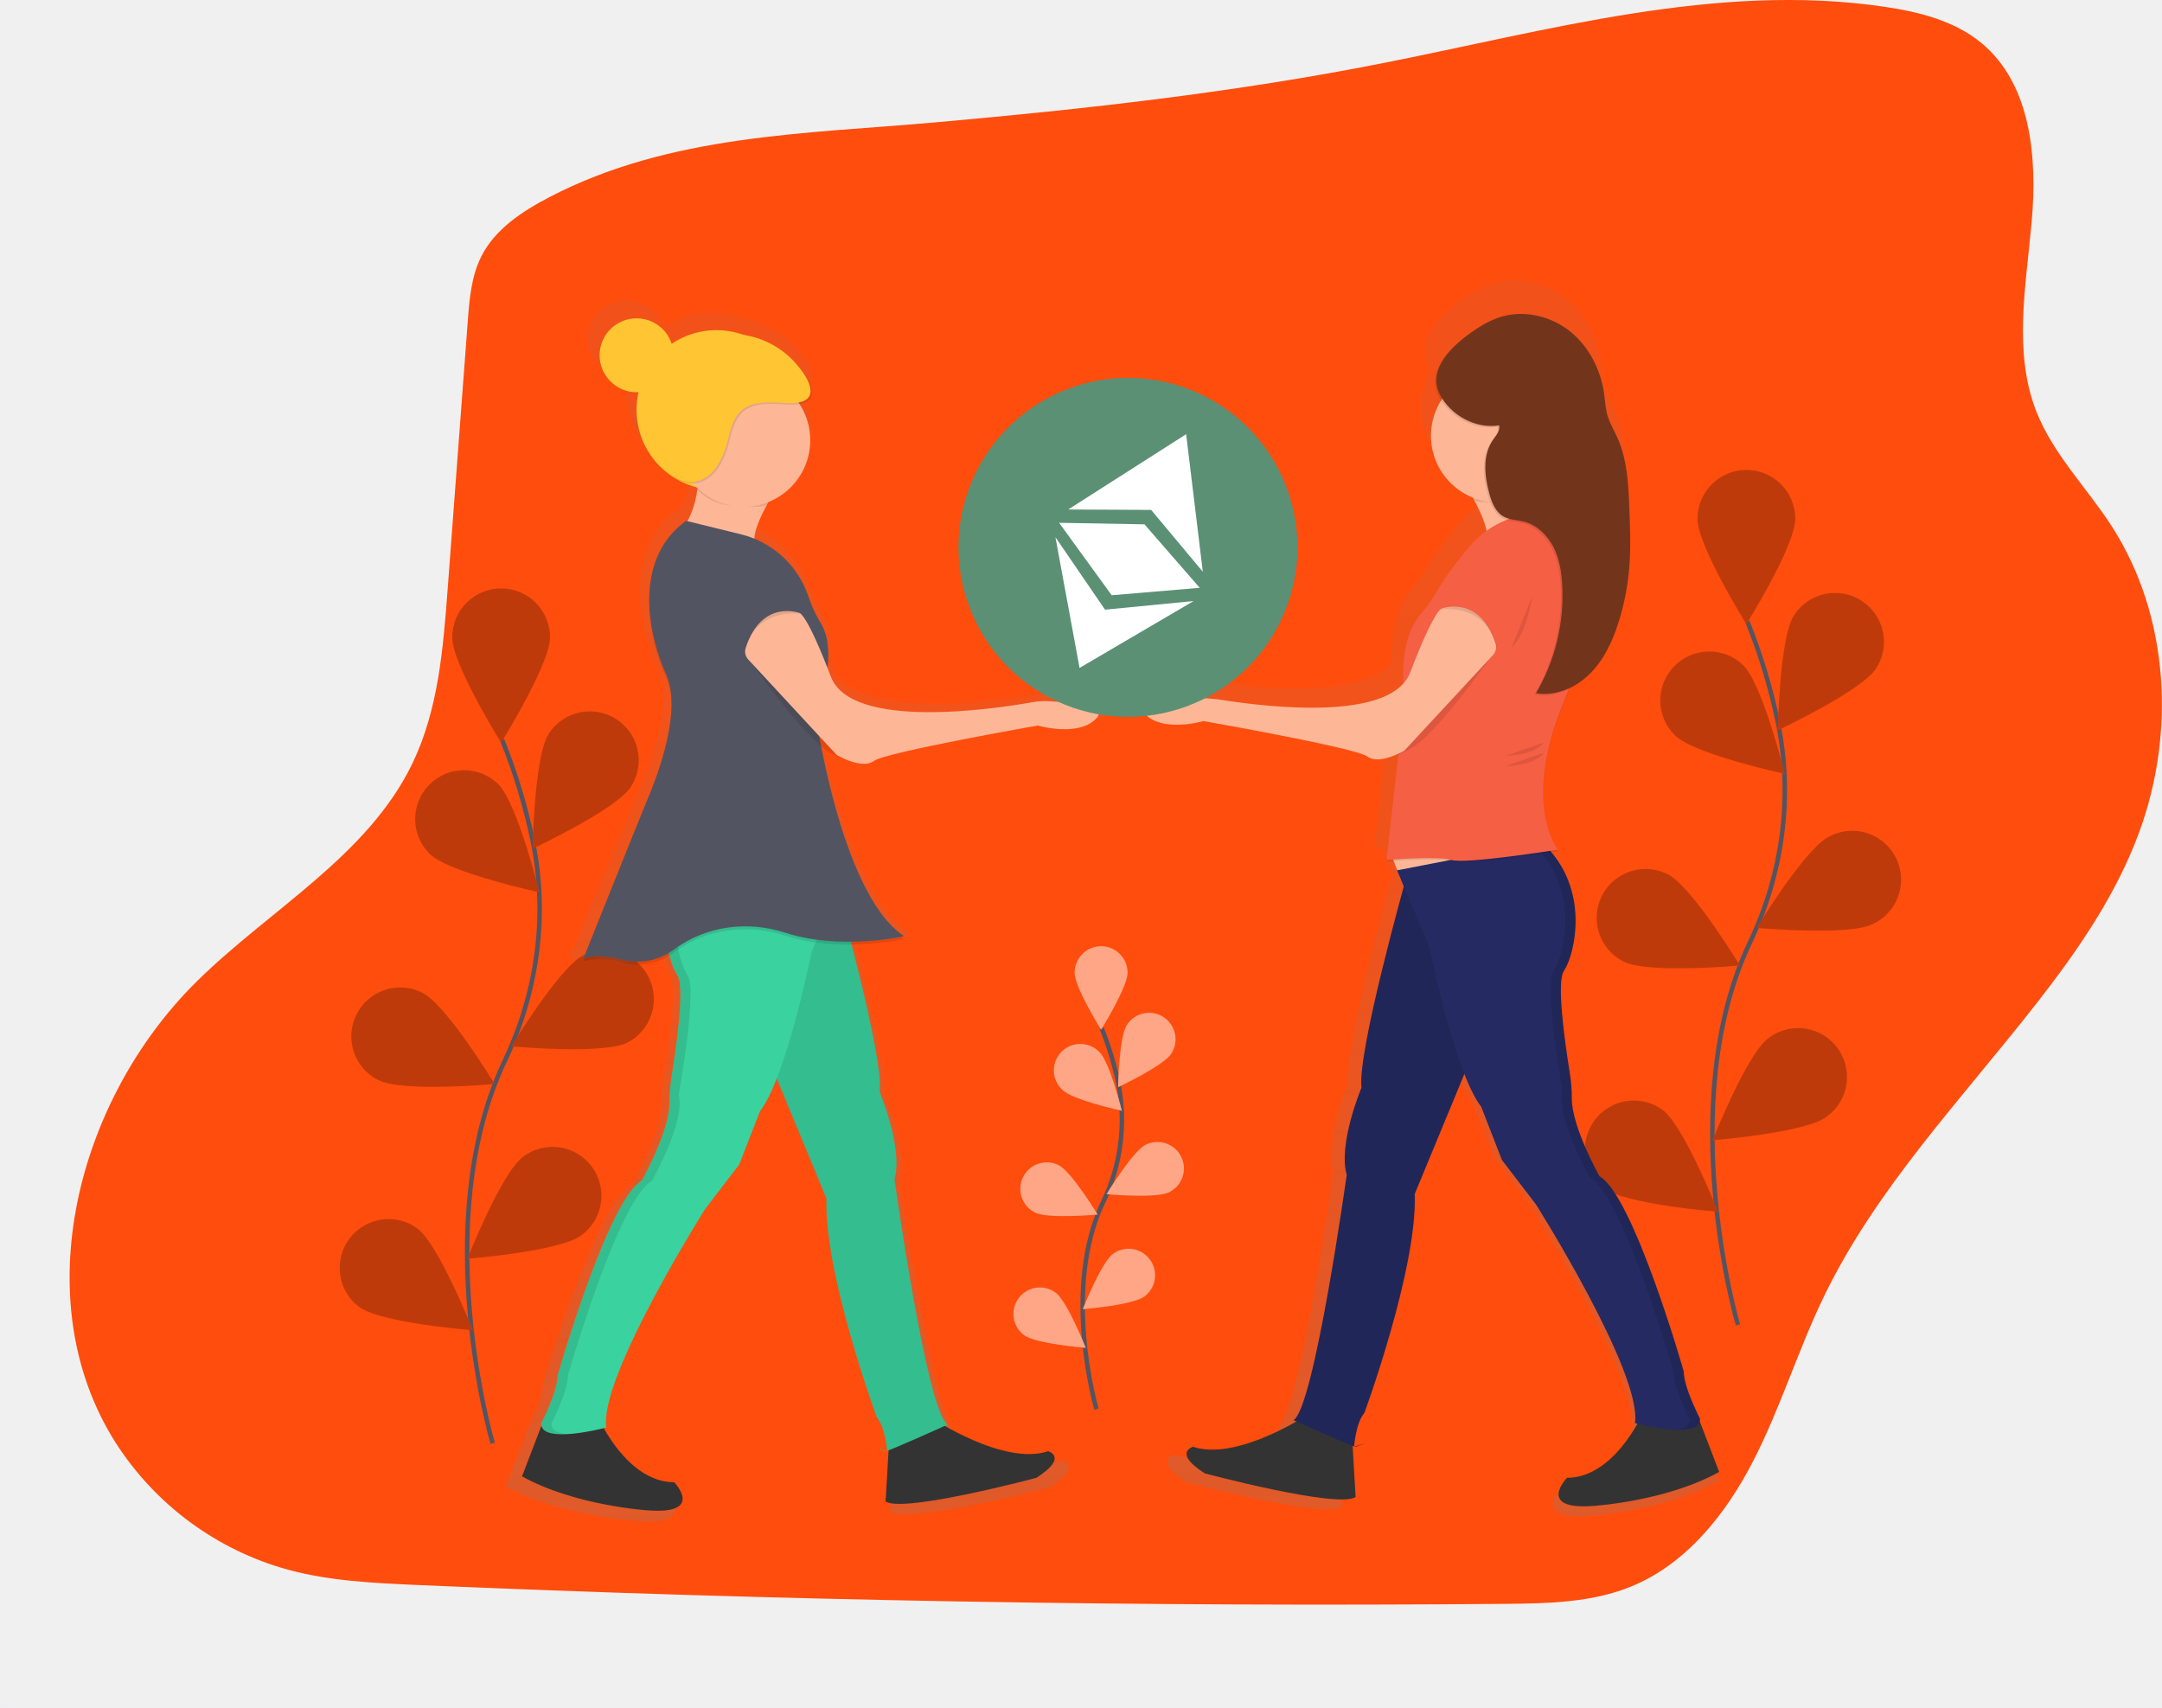
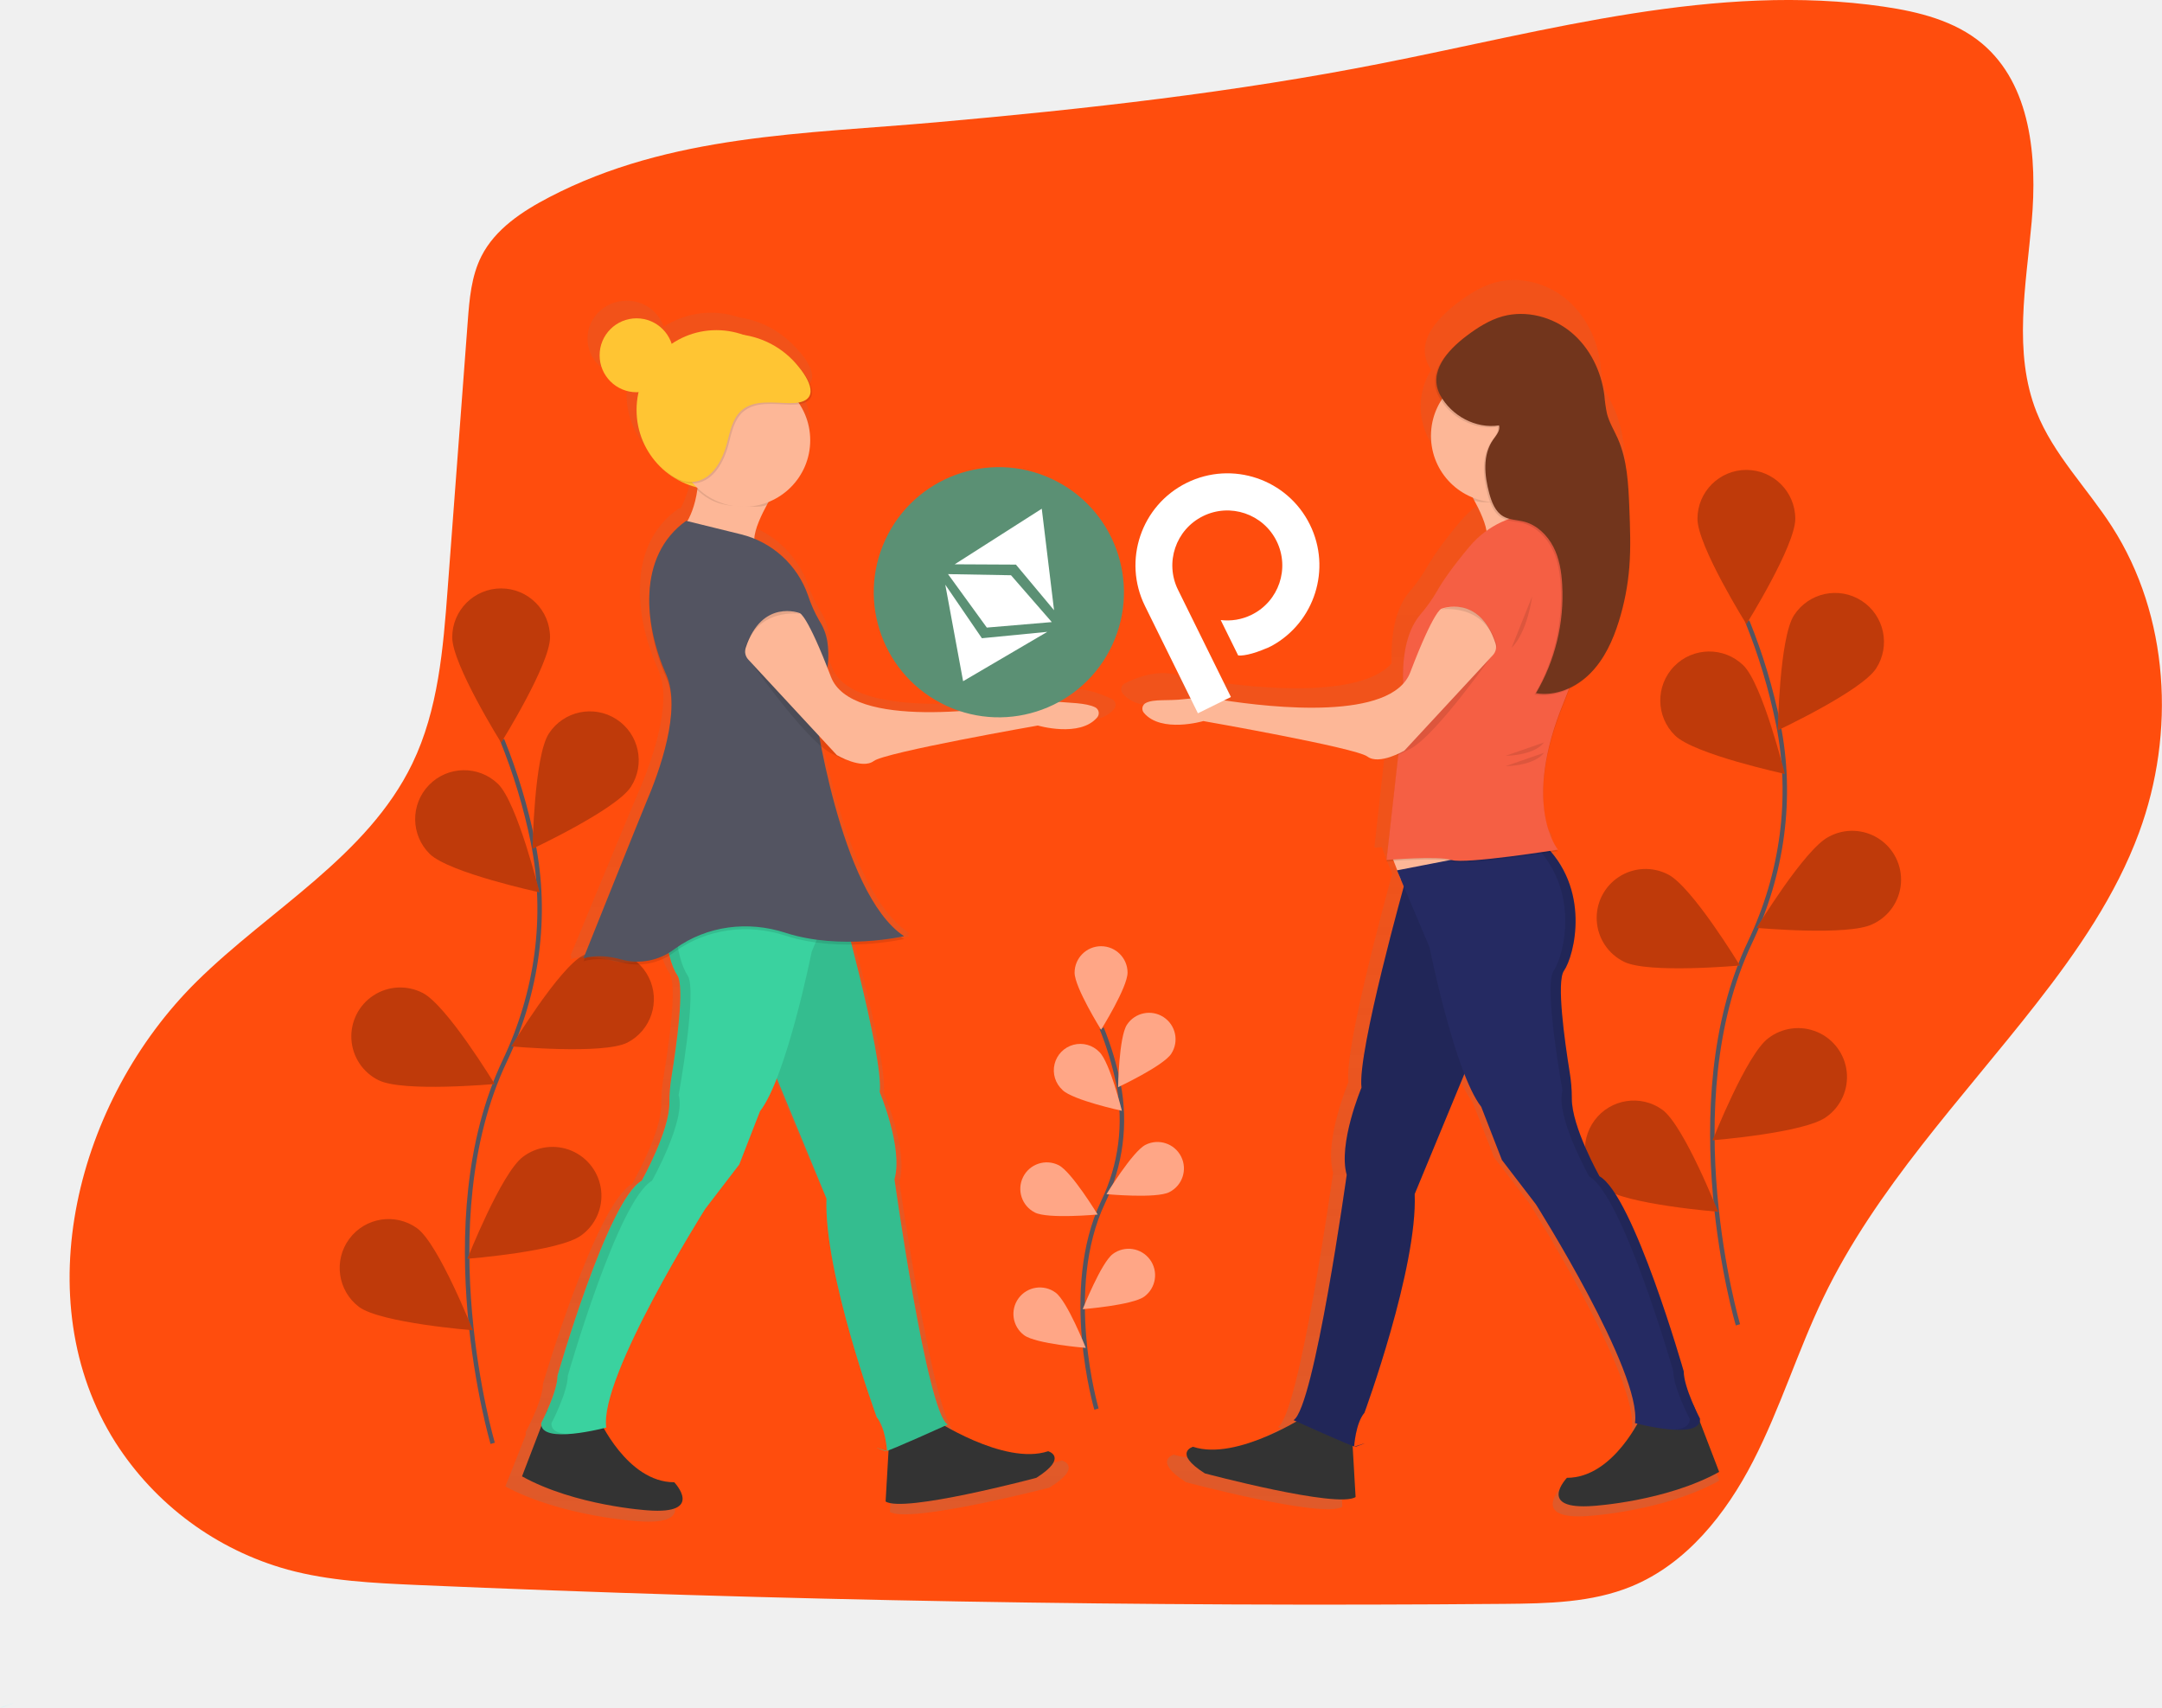
<svg xmlns="http://www.w3.org/2000/svg" xmlns:xlink="http://www.w3.org/1999/xlink" id="5608f773-9105-4ac5-92ee-00dc8494bf09" data-name="Layer 1" width="969.46" height="765.65" viewBox="0 0 969.46 765.65" version="1.1">
  <defs id="defs12">
    <linearGradient id="d5c5f845-1211-4d33-90ee-16d370404a27" x1="752.2" y1="747.19" x2="752.2" y2="192.69" gradientUnits="userSpaceOnUse">
      <stop offset="0" stop-color="gray" stop-opacity="0.25" id="stop2" />
      <stop offset="0.54" stop-color="gray" stop-opacity="0.12" id="stop4" />
      <stop offset="1" stop-color="gray" stop-opacity="0.1" id="stop6" />
    </linearGradient>
    <linearGradient id="8accd500-b107-411d-8b2b-c53a84baad8d" x1="514.88" y1="731.62" x2="514.88" y2="731.46" xlink:href="#d5c5f845-1211-4d33-90ee-16d370404a27" />
    <linearGradient id="200cebf9-e83f-4177-83cb-f707d9c899b3" x1="512.44" y1="731.62" x2="512.44" y2="730.06" xlink:href="#d5c5f845-1211-4d33-90ee-16d370404a27" />
    <linearGradient id="d387df21-ae07-484f-b9a6-48497219b655" x1="478.67" y1="749.38" x2="478.67" y2="201.96" xlink:href="#d5c5f845-1211-4d33-90ee-16d370404a27" />
  </defs>
  <path d="M361.66,155.55c-12.16,6.33-24.34,14.3-30.53,26.53-4.55,9-5.38,19.32-6.13,29.36l-9,119.86c-2,26.71-4.19,54.16-15.85,78.28-20.09,41.55-63.83,65.26-96.67,97.68-53.81,53.13-76.91,142.69-36.5,206.61A134.14,134.14,0,0,0,244.29,771c18.74,5.1,38.32,6,57.72,6.87q243.75,10.57,487.83,8.48c19.32-.17,39.17-.5,57-7.84,24.63-10.13,42.33-32.43,54.52-56.11s20-49.39,31.53-73.39c23.6-49,62-88.94,95.46-131.77,18.45-23.6,35.72-48.61,46.08-76.71,16.47-44.66,13.59-97.19-12.15-137.24-11.12-17.31-26.26-32.3-33.83-51.43-10.57-26.75-4.67-56.71-2.15-85.36s-.24-61.36-22.29-79.83c-12.17-10.19-28.29-14.21-44-16.51-75.21-11-150.75,10.77-225.33,25.45-65.81,13-132.53,20.44-199.29,26.37C476.13,127.26,415.74,127.4,361.66,155.55Z" transform="translate(-115.27 -67.17)" fill="#ff4d0d" id="path16" />
  <path d="M336.19,714.37s-29.11-98.83,5.46-171.57c14.51-30.53,19.33-64.8,12.62-97.93a262.52,262.52,0,0,0-13.86-46" transform="translate(-115.27 -67.17)" fill="none" stroke="#535461" stroke-miterlimit="10" stroke-width="2" id="path18" />
  <path d="M361.91,352.95c0,12.11-21.93,47.23-21.93,47.23s-21.93-35.12-21.93-47.23a21.93,21.93,0,0,1,43.86,0Z" transform="translate(-115.27 -67.17)" fill="#ff4d0d" id="path20" />
  <path d="M398.16,420c-6.58,10.17-44.08,27.73-44.08,27.73s.68-41.4,7.26-51.57A21.93,21.93,0,1,1,398.16,420Z" transform="translate(-115.27 -67.17)" fill="#ff4d0d" id="path22" />
  <path d="M396.58,534.68c-10.81,5.45-52,1.69-52,1.69S366,501,376.83,495.52a21.93,21.93,0,0,1,19.75,39.16Z" transform="translate(-115.27 -67.17)" fill="#ff4d0d" id="path24" />
  <path d="M375.85,621.15c-9.74,7.2-51,10.46-51,10.46s15.2-38.52,24.93-45.72a21.93,21.93,0,1,1,26.08,35.26Z" transform="translate(-115.27 -67.17)" fill="#ff4d0d" id="path26" />
  <path d="M308,450.11c8.69,8.44,49.16,17.18,49.16,17.18s-9.91-40.2-18.6-48.64A21.93,21.93,0,0,0,308,450.11Z" transform="translate(-115.27 -67.17)" fill="#ff4d0d" id="path28" />
  <path d="M285.07,551.55c10.81,5.45,52,1.69,52,1.69s-21.49-35.4-32.3-40.85a21.93,21.93,0,1,0-19.75,39.16Z" transform="translate(-115.27 -67.17)" fill="#ff4d0d" id="path30" />
  <path d="M276.28,653.21c9.74,7.2,51,10.46,51,10.46s-15.2-38.52-24.93-45.72a21.93,21.93,0,0,0-26.08,35.26Z" transform="translate(-115.27 -67.17)" fill="#ff4d0d" id="path32" />
  <path d="M361.91,352.95c0,12.11-21.93,47.23-21.93,47.23s-21.93-35.12-21.93-47.23a21.93,21.93,0,0,1,43.86,0Z" transform="translate(-115.27 -67.17)" opacity="0.25" id="path34" />
  <path d="M398.16,420c-6.58,10.17-44.08,27.73-44.08,27.73s.68-41.4,7.26-51.57A21.93,21.93,0,1,1,398.16,420Z" transform="translate(-115.27 -67.17)" opacity="0.25" id="path36" />
  <path d="M396.58,534.68c-10.81,5.45-52,1.69-52,1.69S366,501,376.83,495.52a21.93,21.93,0,0,1,19.75,39.16Z" transform="translate(-115.27 -67.17)" opacity="0.25" id="path38" />
  <path d="M375.85,621.15c-9.74,7.2-51,10.46-51,10.46s15.2-38.52,24.93-45.72a21.93,21.93,0,1,1,26.08,35.26Z" transform="translate(-115.27 -67.17)" opacity="0.25" id="path40" />
  <path d="M308,450.11c8.69,8.44,49.16,17.18,49.16,17.18s-9.91-40.2-18.6-48.64A21.93,21.93,0,0,0,308,450.11Z" transform="translate(-115.27 -67.17)" opacity="0.25" id="path42" />
  <path d="M285.07,551.55c10.81,5.45,52,1.69,52,1.69s-21.49-35.4-32.3-40.85a21.93,21.93,0,1,0-19.75,39.16Z" transform="translate(-115.27 -67.17)" opacity="0.25" id="path44" />
  <path d="M276.28,653.21c9.74,7.2,51,10.46,51,10.46s-15.2-38.52-24.93-45.72a21.93,21.93,0,0,0-26.08,35.26Z" transform="translate(-115.27 -67.17)" opacity="0.25" id="path46" />
  <path d="M894.57,661.23S865.46,562.41,900,489.67c14.51-30.53,19.33-64.8,12.62-97.93a262.52,262.52,0,0,0-13.86-46" transform="translate(-115.27 -67.17)" fill="none" stroke="#535461" stroke-miterlimit="10" stroke-width="2" id="path48" />
  <path d="M920.29,299.81c0,12.11-21.93,47.23-21.93,47.23s-21.93-35.12-21.93-47.23a21.93,21.93,0,1,1,43.86,0Z" transform="translate(-115.27 -67.17)" fill="#ff4d0d" id="path50" />
  <path d="M956.54,366.9c-6.58,10.17-44.08,27.73-44.08,27.73s.68-41.4,7.26-51.57a21.93,21.93,0,1,1,36.82,23.84Z" transform="translate(-115.27 -67.17)" fill="#ff4d0d" id="path52" />
  <path d="M955,481.54c-10.81,5.45-52,1.69-52,1.69s21.49-35.4,32.3-40.85A21.93,21.93,0,1,1,955,481.54Z" transform="translate(-115.27 -67.17)" fill="#ff4d0d" id="path54" />
  <path d="M934.23,568c-9.74,7.2-51,10.46-51,10.46s15.2-38.52,24.93-45.72A21.93,21.93,0,1,1,934.23,568Z" transform="translate(-115.27 -67.17)" fill="#ff4d0d" id="path56" />
  <path d="M866.41,397c8.69,8.44,49.16,17.18,49.16,17.18S905.66,374,897,365.51A21.93,21.93,0,0,0,866.41,397Z" transform="translate(-115.27 -67.17)" fill="#ff4d0d" id="path58" />
  <path d="M843.45,498.41c10.81,5.45,52,1.69,52,1.69S874,464.7,863.2,459.25a21.93,21.93,0,1,0-19.75,39.16Z" transform="translate(-115.27 -67.17)" fill="#ff4d0d" id="path60" />
  <path d="M834.66,600.07c9.74,7.2,51,10.46,51,10.46s-15.2-38.52-24.93-45.72a21.93,21.93,0,0,0-26.08,35.26Z" transform="translate(-115.27 -67.17)" fill="#ff4d0d" id="path62" />
  <path d="M920.29,299.81c0,12.11-21.93,47.23-21.93,47.23s-21.93-35.12-21.93-47.23a21.93,21.93,0,1,1,43.86,0Z" transform="translate(-115.27 -67.17)" opacity="0.25" id="path64" />
  <path d="M956.54,366.9c-6.58,10.17-44.08,27.73-44.08,27.73s.68-41.4,7.26-51.57a21.93,21.93,0,1,1,36.82,23.84Z" transform="translate(-115.27 -67.17)" opacity="0.25" id="path66" />
  <path d="M955,481.54c-10.81,5.45-52,1.69-52,1.69s21.49-35.4,32.3-40.85A21.93,21.93,0,1,1,955,481.54Z" transform="translate(-115.27 -67.17)" opacity="0.25" id="path68" />
  <path d="M934.23,568c-9.74,7.2-51,10.46-51,10.46s15.2-38.52,24.93-45.72A21.93,21.93,0,1,1,934.23,568Z" transform="translate(-115.27 -67.17)" opacity="0.25" id="path70" />
  <path d="M866.41,397c8.69,8.44,49.16,17.18,49.16,17.18S905.66,374,897,365.51A21.93,21.93,0,0,0,866.41,397Z" transform="translate(-115.27 -67.17)" opacity="0.25" id="path72" />
  <path d="M843.45,498.41c10.81,5.45,52,1.69,52,1.69S874,464.7,863.2,459.25a21.93,21.93,0,1,0-19.75,39.16Z" transform="translate(-115.27 -67.17)" opacity="0.25" id="path74" />
  <path d="M834.66,600.07c9.74,7.2,51,10.46,51,10.46s-15.2-38.52-24.93-45.72a21.93,21.93,0,0,0-26.08,35.26Z" transform="translate(-115.27 -67.17)" opacity="0.25" id="path76" />
  <g opacity="0.1" id="g80">
    <path d="M116.14,832.82c11.1-4,1.36-.74-.56-.1A1.44,1.44,0,0,0,116.14,832.82Z" transform="translate(-115.27 -67.17)" fill="aqua" id="path78" />
  </g>
  <g opacity="0.1" id="g84">
    <path d="M115.58,832.71l-.3-.09v.2Z" transform="translate(-115.27 -67.17)" fill="aqua" id="path82" />
  </g>
  <path d="M877.28,707.68c0-.12,0-.25.07-.38s0-.07,0-.1a4.63,4.63,0,0,0,0-.75s-1.34-2.57-2.9-6.1h0c-2.13-4.85-4.66-11.52-4.66-15.89,0,0-23.37-81.78-39.17-90.71,0,0-13-23.15-12.86-36.18a73.69,73.69,0,0,0-1-12.43c-2.31-14.37-6.16-41.88-2.64-46.91,4.47-6.39,11.92-34.19-5.87-55.18l3.12-.48s-.17-.21-.45-.62l.45-.07s-6.88-8.26-6.88-26.51c.1-10.51,2.47-24.24,9.63-41.53q1.42-3.44,2.6-6.81a34.22,34.22,0,0,0,9-6.48l.32-.33.37-.35c6.57-6.6,10.55-15.36,13.32-24.25a115.46,115.46,0,0,0,4.85-25.13c.74-9.27.35-18.58,0-27.87-.45-10.84-1-22-5.34-31.89-1.71-3.87-4-7.53-5.05-11.63a68.09,68.09,0,0,1-1.21-8.53c-1.43-11.23-6.75-22.12-15.47-29.33s-20.91-10.42-31.82-7.4c-6.24,1.73-11.81,5.31-17,9.23a57.49,57.49,0,0,0-6.28,5.49c-6.27,6.15-11,14.21-6.46,22.68q.5.92,1.07,1.8a30.92,30.92,0,0,0,14.57,45.07l.81,1.42.09,0c2.37,4.38,4.95,9.85,5.63,14a43.07,43.07,0,0,0-8,7.39c-8.09,9.65-12.52,16.2-14.94,20.47a73,73,0,0,1-7.93,11.15c-3.67,4.34-8,12.81-8,28.57q0,1.73,0,3.59c-19.37,21.09-94.91,5.63-94.91,5.63-9.1-3.54-19.69.73-24.65,3.24a3,3,0,0,0-1,4.59c8,9.64,27.68,3.86,27.68,3.86s70.78,12.37,76.28,16.49c3.74,2.81,10.35.52,14.19-1.23l-.79.89,1-.49-5.44,48.93h.08l-.08.69s1.26-.11,3.27-.25l1.68,4.35-.14,0,1.74,4.12h0l1.43,3.39c-4.27,15.44-21.48,79-19.67,93.51,0,0-11,26.11-6.87,40.55,0,0-15.12,108.58-24.74,114.08l1.35.61c-10.27,5.87-32.64,16.91-48.08,11.76,0,0-9.62,2.75,5.5,12.37,0,0,61.85,16.49,70.1,11l-1.37-23.77.7.25c.1-1.34,1-11.17,4.8-15.65,0,0,24.74-67.35,23.37-101.71l23.09-55.8c2.5,6.4,5.15,11.83,7.83,15.26l9.62,24.74,15.81,20.62s49.48,78.34,46,101.71l1.16.29c-4.63,8.24-16.15,25.13-32.78,25.13,0,0-14.43,15.12,12.37,13.06,0,0,33.67-2.06,58.41-15.81Z" transform="translate(-115.27 -67.17)" fill="url(#d5c5f845-1211-4d33-90ee-16d370404a27)" id="path86" />
  <path d="M701.92,701.33s-31.81,21.21-51.69,14.58c0,0-9.28,2.65,5.3,11.93,0,0,59.65,15.91,67.6,10.6l-2-34.46Z" transform="translate(-115.27 -67.17)" fill="#333" id="path88" />
  <path d="M851.7,701.33s-12.59,28.5-33.8,28.5c0,0-13.92,14.58,11.93,12.59,0,0,32.47-2,56.33-15.24l-11.41-29.74Z" transform="translate(-115.27 -67.17)" fill="#333" id="path90" />
  <polygon points="623.1 381.32 628.1 394.25 660.55 391.93 657.23 370.06 623.1 381.32" fill="#fdb797" id="polygon92" />
  <path d="M745.66,461.42S723.79,539,725.78,554.87c0,0-10.6,25.18-6.63,39.1,0,0-14.58,104.71-23.86,110,0,0,27,12.22,27.83,11.93,9.28-3.31-.66,0-.66,0s.66-10.6,4.64-15.24c0,0,23.86-64.95,22.53-98.08l31.81-76.88Z" transform="translate(-115.27 -67.17)" fill="#252a62" id="path94" />
  <path d="M745.66,461.42S723.79,539,725.78,554.87c0,0-10.6,25.18-6.63,39.1,0,0-14.58,104.71-23.86,110,0,0,27,12.22,27.83,11.93,9.28-3.31-.66,0-.66,0s.66-10.6,4.64-15.24c0,0,23.86-64.95,22.53-98.08l31.81-76.88Z" transform="translate(-115.27 -67.17)" opacity="0.1" id="path96" />
  <path d="M741.69,457.44l14.58,34.46s11.27,56.33,23.2,71.57l9.28,23.86L804,607.22s47.72,75.55,44.4,98.08c0,0,29.82,8,29.16-2,0,0-7.29-13.92-7.29-21.21,0,0-22.53-78.86-37.78-87.48,0,0-12.52-22.33-12.4-34.89a71.06,71.06,0,0,0-1-12c-2.23-13.86-5.94-40.38-2.54-45.23,4.64-6.63,12.59-37.11-9.94-57.66Z" transform="translate(-115.27 -67.17)" fill="#252a62" id="path98" />
  <path d="M877.54,703.32s-7.29-13.92-7.29-21.21c0,0-22.53-78.86-37.78-87.48,0,0-12.52-22.33-12.4-34.89a71.06,71.06,0,0,0-1-12c-2.23-13.86-5.94-40.38-2.54-45.23,4.64-6.63,12.59-37.11-9.94-57.66l-3.84.75c21.54,20.53,13.73,50.36,9.15,56.91s4,53.68,4,53.68c-3.31,11.27,11.93,38.44,11.93,38.44,15.24,8.62,37.78,87.48,37.78,87.48,0,7.29,7.29,21.21,7.29,21.21.22,3.28-2.89,4.61-7.15,4.92C872.17,708.61,877.84,707.71,877.54,703.32Z" transform="translate(-115.27 -67.17)" opacity="0.1" id="path100" />
  <path d="M772.17,284.47s12.59,19.22,9.28,25.18l32.47-8s-8.62-9.28-6.63-31.81Z" transform="translate(-115.27 -67.17)" fill="#fdb797" id="path102" />
  <path d="M818.56,298.39s-27.17-6-44.4,14.58c-7.8,9.3-12.07,15.62-14.41,19.74a70.39,70.39,0,0,1-7.64,10.75c-4.31,5.09-9.59,16.06-7.11,38.43l-8,71.57s23.2-2,29.16,0,47.72-4.64,47.72-4.64-16.57-19.88,2.65-66.27S818.56,298.39,818.56,298.39Z" transform="translate(-115.27 -67.17)" opacity="0.1" id="path104" />
  <path d="M818.56,297.73s-27.17-6-44.4,14.58c-7.8,9.3-12.07,15.62-14.41,19.74a70.39,70.39,0,0,1-7.64,10.75c-4.31,5.09-9.59,16.06-7.11,38.43l-8,71.57s23.2-2,29.16,0,47.72-4.64,47.72-4.64-16.57-19.88,2.65-66.27S818.56,297.73,818.56,297.73Z" transform="translate(-115.27 -67.17)" fill="#f55f44" id="path106" />
  <path d="M785.76,359S759.91,396.14,748,402.77l-6.63,3.31S783.11,359,785.76,359Z" transform="translate(-115.27 -67.17)" opacity="0.1" id="path108" />
  <path d="M761.57,340.14s17-6.69,24.29,15.49a5.32,5.32,0,0,1-1.14,5.27L745,403.76s-11.27,6.63-16.57,2.65-73.56-15.91-73.56-15.91-18.95,5.57-26.69-3.72a2.87,2.87,0,0,1,.93-4.42c3.7-1.87,9.87-.79,17.15-1.69a60.35,60.35,0,0,1,16.8.35c22.73,3.56,76.28,9.44,84.59-12.39C758.25,340.81,761.57,340.14,761.57,340.14Z" transform="translate(-115.27 -67.17)" fill="#fdb797" id="path110" />
  <path d="M761.24,340.47s20.54-3.31,25.18,17.23v-1.33S780.46,333.85,761.24,340.47Z" transform="translate(-115.27 -67.17)" opacity="0.1" id="path112" />
  <path d="M808,271.22,772.83,285.8s1.59,2.42,3.48,5.81c3.43,1.38,8.17.49,12.09.49,8,0,13.85-2.11,19.22-7.29C807.13,280.83,807.47,276.71,808,271.22Z" transform="translate(-115.27 -67.17)" opacity="0.1" id="path114" />
  <circle cx="671.48" cy="195.43" r="29.82" fill="#fdb797" id="circle116" />
  <path d="M786.8,258.57c.65,2.3-1.26,4.43-2.64,6.38-4.83,6.83-3.94,16.13-1.73,24.19,1.08,3.95,2.7,8.15,6.23,10.22,2.82,1.65,6.29,1.58,9.45,2.41,5.69,1.49,10.29,6,13,11.19s3.68,11.18,4,17.06a86.31,86.31,0,0,1-11.75,48.61c8.85,1.51,18-2.52,24.35-8.89s10.17-14.81,12.84-23.38a111.34,111.34,0,0,0,4.68-24.23c.71-8.94.34-17.92,0-26.88-.43-10.45-.93-21.18-5.15-30.75-1.65-3.74-3.85-7.26-4.87-11.22a65.65,65.65,0,0,1-1.17-8.22c-1.38-10.83-6.51-21.33-14.92-28.29s-20.16-10-30.68-7.13c-6,1.67-11.38,5.12-16.36,8.9-8.06,6.13-17.31,16-11.62,26.5C765.41,254.23,776.35,260.21,786.8,258.57Z" transform="translate(-115.27 -67.17)" opacity="0.1" id="path118" />
  <path d="M787.46,257.91c.65,2.3-1.26,4.43-2.64,6.38-4.83,6.83-3.94,16.13-1.73,24.19,1.08,3.95,2.7,8.15,6.23,10.22,2.82,1.65,6.29,1.58,9.45,2.41,5.69,1.49,10.29,6,13,11.19s3.68,11.18,4,17.06A86.31,86.31,0,0,1,804,378c8.85,1.51,18-2.52,24.35-8.89s10.17-14.81,12.84-23.38a111.34,111.34,0,0,0,4.68-24.23c.71-8.94.34-17.92,0-26.88-.43-10.45-.93-21.18-5.15-30.75-1.65-3.74-3.85-7.26-4.87-11.22a65.65,65.65,0,0,1-1.17-8.22c-1.38-10.83-6.51-21.33-14.92-28.29s-20.16-10-30.68-7.13c-6,1.67-11.38,5.12-16.36,8.9-8.06,6.13-17.31,16-11.62,26.5C766.08,253.57,777,259.55,787.46,257.91Z" transform="translate(-115.27 -67.17)" fill="#72351c" id="path120" />
  <path d="M790.4,406.08s12.59,0,17.23-6" transform="translate(-115.27 -67.17)" opacity="0.1" id="path122" />
  <path d="M790.4,410.72s12.59,0,17.23-6" transform="translate(-115.27 -67.17)" opacity="0.1" id="path124" />
  <path d="M802.33,334.51s-2,15.91-9.28,23.2" transform="translate(-115.27 -67.17)" opacity="0.1" id="path126" />
  <g opacity="0.1" id="g130">
    <path d="M515,731.62v-.16l-.24.08Z" transform="translate(-115.27 -67.17)" fill="url(#8accd500-b107-411d-8b2b-c53a84baad8d)" id="path128" />
  </g>
  <g opacity="0.1" id="g134">
    <path d="M514.3,731.62a1.15,1.15,0,0,0,.45-.08C513.21,731,505.42,728.44,514.3,731.62Z" transform="translate(-115.27 -67.17)" fill="url(#200cebf9-e83f-4177-83cb-f707d9c899b3)" id="path132" />
  </g>
  <path d="M613.75,380.56c-5.06-2.47-15.86-6.69-25.14-3.2,0,0-89,17.64-100.22-10.86q-.79-2-1.53-3.85a41.41,41.41,0,0,0,.29-5.63,39.62,39.62,0,0,0-.49-6.91,24.17,24.17,0,0,0-3.77-9.34,60.63,60.63,0,0,1-5.39-11.71,44.33,44.33,0,0,0-25.43-26c.17-4.26,3.18-10.55,5.91-15.44l.09,0,.83-1.4a30.56,30.56,0,0,0,19.68-28.29,29.69,29.69,0,0,0-5.09-16.62c9.41-1.51,6.19-9.51.37-16.37a44.73,44.73,0,0,0-3.61-3.78A42.16,42.16,0,0,0,449.62,210c-.93-.2-1.87-.35-2.81-.48a39,39,0,0,0-33.92,4.15A17.48,17.48,0,0,0,396.23,202c-9.68,0-17.52,7.59-17.52,17s7.84,17,17.52,17l1,0a35.61,35.61,0,0,0-1,8.17c0,17.12,12.13,31.5,28.53,35.52l.29.27c0,.28-.05.57-.09.85l.07.06a39.52,39.52,0,0,1-4.68,14.34l-.62-.15c-12.93,9-17.61,22.65-17.5,36.87-.07,12.08,3.27,24.72,8,35a32,32,0,0,1,2.52,13c-.25,15.4-7.34,33.88-12.16,44.7-1.91,4.29-29.6,71.25-29.6,71.25l.63-.16-.63,1.52c6.06-1.7,12.56-.92,18.08.57a29.59,29.59,0,0,0,22.66-3.2,29.58,29.58,0,0,0,3.77,9.08c3.59,5-.33,32.12-2.69,46.31a70.48,70.48,0,0,0-1,12.28c.13,12.87-13.11,35.73-13.11,35.73-16.12,8.82-39.95,89.56-39.95,89.56,0,4.32-2.58,10.9-4.75,15.69h0c-1.58,3.49-3,6-3,6a4.43,4.43,0,0,0,0,.74s0,.07,0,.1a3.75,3.75,0,0,0,.07.38l-9.2,23.21c25.23,13.57,59.57,15.61,59.57,15.61,27.33,2,12.62-12.89,12.62-12.89-17,0-28.7-16.68-33.43-24.81l1.19-.29c-3.5-23.07,47-100.42,47-100.42l16.12-20.36L454.75,566c2.73-3.38,5.44-8.74,8-15.06L486.29,606c-1.4,33.93,23.83,100.42,23.83,100.42,3.91,4.42,4.79,14.13,4.89,15.45l.71-.24-1.4,23.47c8.41,5.43,71.49-10.86,71.49-10.86,15.42-9.5,5.61-12.21,5.61-12.21-15.74,5.08-38.56-5.82-49-11.61l1.37-.6c-9.81-5.43-25.23-112.63-25.23-112.63,4.21-14.25-7-40-7-40,1.28-9.9-6.78-43.15-13.28-67.68a134,134,0,0,0,24.85-2.54c-.52-.33-1-.68-1.53-1,1-.19,1.53-.31,1.53-.31-21.66-13.85-34-60.63-39.33-87.13a28,28,0,0,0,4.29,3l7,3.39-.8-.87c3.91,1.73,10.65,4,14.47,1.21,5.61-4.07,77.79-16.28,77.79-16.28s20,5.71,28.23-3.81A2.91,2.91,0,0,0,613.75,380.56Z" transform="translate(-115.27 -67.17)" fill="url(#d387df21-ae07-484f-b9a6-48497219b655)" id="path136" />
  <circle cx="321.23" cy="183.83" r="35.79" fill="#ffc533" id="circle138" />
  <path d="M463.34,286.46s-12.59,19.22-9.28,25.18l-32.47-8s8.62-9.28,6.63-31.81Z" transform="translate(-115.27 -67.17)" fill="#fdb797" id="path140" />
  <path d="M427.55,273.21l35.12,14.58s-1.59,2.42-3.48,5.81c-3.43,1.38-8.17.49-12.09.49-8,0-13.85-2.11-19.22-7.29C428.38,282.82,428,278.7,427.55,273.21Z" transform="translate(-115.27 -67.17)" opacity="0.1" id="path142" />
  <circle cx="333.49" cy="197.42" r="29.82" fill="#fdb797" id="circle144" />
  <circle cx="285.44" cy="159.31" r="16.57" fill="#ffc533" id="circle146" />
  <path d="M469.94,248.6c-7.46-.13-15.94-1.63-21.53,3.3-4,3.54-5.08,9.26-6.44,14.44-2,7.78-6.58,16.33-14.54,17.49-4.86.71-9.75-1.71-13.2-5.21s-5.68-8-7.79-12.41-4.17-9-4-13.89c.21-5.81,3.6-11,7.06-15.65a65.18,65.18,0,0,1,6.95-8.2,39,39,0,0,1,57.65,3.89C480.31,239.89,483.4,248.83,469.94,248.6Z" transform="translate(-115.27 -67.17)" opacity="0.1" id="path148" />
  <path d="M469.28,247.94c-7.46-.13-15.94-1.63-21.53,3.3-4,3.54-5.08,9.26-6.44,14.44-2,7.78-6.58,16.33-14.54,17.49-4.86.71-9.75-1.71-13.2-5.21s-5.68-8-7.79-12.41-4.17-9-4-13.89c.21-5.81,3.6-11,7.06-15.65a65.18,65.18,0,0,1,6.95-8.2,39,39,0,0,1,57.65,3.89C479.64,239.23,482.74,248.17,469.28,247.94Z" transform="translate(-115.27 -67.17)" fill="#ffc533" id="path150" />
  <path d="M533.59,703.32s31.81,21.21,51.69,14.58c0,0,9.28,2.65-5.3,11.93,0,0-59.65,15.91-67.6,10.6l2-34.46Z" transform="translate(-115.27 -67.17)" fill="#333" id="path152" />
  <path d="M383.81,703.32s12.59,28.5,33.8,28.5c0,0,13.92,14.58-11.93,12.59,0,0-32.47-2-56.33-15.24l11.41-29.74Z" transform="translate(-115.27 -67.17)" fill="#333" id="path154" />
  <path d="M489.85,463.41s21.87,77.54,19.88,93.44c0,0,10.6,25.18,6.63,39.1,0,0,14.58,104.71,23.86,110,0,0-27,12.22-27.83,11.93-9.28-3.31.66,0,.66,0s-.66-10.6-4.64-15.24c0,0-23.86-64.95-22.53-98.08l-31.81-76.88Z" transform="translate(-115.27 -67.17)" fill="#3ad29f" id="path156" />
  <path d="M489.85,463.41s21.87,77.54,19.88,93.44c0,0,10.6,25.18,6.63,39.1,0,0,14.58,104.71,23.86,110,0,0-27,12.22-27.83,11.93-9.28-3.31.66,0,.66,0s-.66-10.6-4.64-15.24c0,0-23.86-64.95-22.53-98.08l-31.81-76.88Z" transform="translate(-115.27 -67.17)" opacity="0.1" id="path158" />
  <path d="M493.83,459.43l-14.58,34.46s-11.27,56.33-23.2,71.57l-9.28,23.86-15.24,19.88s-47.72,75.55-44.4,98.08c0,0-29.82,8-29.16-2,0,0,7.29-13.92,7.29-21.21,0,0,22.53-78.86,37.78-87.48,0,0,12.52-22.33,12.4-34.89a71.06,71.06,0,0,1,1-12c2.23-13.86,5.94-40.38,2.54-45.23-4.64-6.63-12.59-37.11,9.94-57.66Z" transform="translate(-115.27 -67.17)" fill="#3ad29f" id="path160" />
  <path d="M358,705.3s7.29-13.92,7.29-21.21c0,0,22.53-78.86,37.78-87.48,0,0,12.52-22.33,12.4-34.89a71.06,71.06,0,0,1,1-12c2.23-13.86,5.94-40.38,2.54-45.23-4.64-6.63-12.59-37.11,9.94-57.66l3.84.75C411.18,468.12,419,498,423.58,504.5s-4,53.68-4,53.68c3.31,11.27-11.93,38.44-11.93,38.44-15.24,8.62-37.78,87.48-37.78,87.48,0,7.29-7.29,21.21-7.29,21.21-.22,3.28,2.89,4.61,7.15,4.92C363.34,710.6,357.67,709.7,358,705.3Z" transform="translate(-115.27 -67.17)" opacity="0.1" id="path162" />
  <path d="M422.94,302l24.63,6.06a42.62,42.62,0,0,1,30,27.3,60.15,60.15,0,0,0,5.09,11.44,24.05,24.05,0,0,1,3.56,9.13c1,6.49.92,17-5.88,28.92,0,0,11.21,84.17,40.32,103.39,0,0-28.41,6.54-53.31-1.55-16.69-5.42-35-3.14-49.3,7.1l-.62.45A27.34,27.34,0,0,1,394,498.75c-5.22-1.45-11.37-2.21-17.1-.55,0,0,26.19-65.39,28-69.59C411,414.42,421,386.74,414,371,404.27,349.09,400.71,316.62,422.94,302Z" transform="translate(-115.27 -67.17)" opacity="0.1" id="path164" />
  <path d="M422.94,300.71l24.63,6.06a42.62,42.62,0,0,1,30,27.3,60.15,60.15,0,0,0,5.09,11.44,24.05,24.05,0,0,1,3.56,9.13c1,6.49.92,17-5.88,28.92,0,0,11.21,84.17,40.32,103.39,0,0-28.41,6.54-53.31-1.55-16.69-5.42-35-3.14-49.3,7.1l-.62.45A27.34,27.34,0,0,1,394,497.43c-5.22-1.45-11.37-2.21-17.1-.55,0,0,26.19-65.39,28-69.59C411,413.09,421,385.41,414,369.63,404.27,347.76,400.71,316.62,422.94,300.71Z" transform="translate(-115.27 -67.17)" fill="#535461" id="path166" />
  <path d="M449.76,361s25.85,37.11,37.78,43.74l6.63,3.31S452.41,361,449.76,361Z" transform="translate(-115.27 -67.17)" opacity="0.1" id="path168" />
  <path d="M473.94,342.13s-17-6.69-24.29,15.49a5.32,5.32,0,0,0,1.14,5.27l39.72,42.87s11.27,6.63,16.57,2.65,73.56-15.91,73.56-15.91,18.82,5.53,26.61-3.63a2.94,2.94,0,0,0-.85-4.52c-4.11-2.07-11.63-2-19.72-2.69a32,32,0,0,0-8.38.38C561,385.11,497,394.65,487.86,370.63,477.26,342.79,473.94,342.13,473.94,342.13Z" transform="translate(-115.27 -67.17)" fill="#fdb797" id="path170" />
  <path d="M474.28,342.46s-20.54-3.31-25.18,17.23v-1.33S455.06,335.83,474.28,342.46Z" transform="translate(-115.27 -67.17)" opacity="0.1" id="path172" />
  <path d="M606.94,699s-15.76-53.5,3-92.88a84.51,84.51,0,0,0,6.83-53,142.13,142.13,0,0,0-7.51-24.88" transform="translate(-115.27 -67.17)" fill="none" stroke="#535461" stroke-miterlimit="10" stroke-width="2" id="path176" />
  <path d="M620.87,503.33c0,6.56-11.87,25.57-11.87,25.57s-11.87-19-11.87-25.57a11.87,11.87,0,1,1,23.75,0Z" transform="translate(-115.27 -67.17)" fill="#ff4d0d" id="path178" />
  <path d="M640.49,539.65c-3.56,5.5-23.86,15-23.86,15s.37-22.41,3.93-27.92a11.87,11.87,0,1,1,19.93,12.91Z" transform="translate(-115.27 -67.17)" fill="#ff4d0d" id="path180" />
  <path d="M639.63,601.72c-5.85,3-28.18.91-28.18.91s11.63-19.16,17.49-22.12a11.87,11.87,0,1,1,10.69,21.2Z" transform="translate(-115.27 -67.17)" fill="#ff4d0d" id="path182" />
  <path d="M628.41,648.54c-5.27,3.9-27.62,5.66-27.62,5.66s8.23-20.85,13.5-24.75a11.87,11.87,0,1,1,14.12,19.09Z" transform="translate(-115.27 -67.17)" fill="#ff4d0d" id="path184" />
  <path d="M591.7,555.94c4.7,4.57,26.62,9.3,26.62,9.3s-5.37-21.77-10.07-26.33a11.87,11.87,0,1,0-16.55,17Z" transform="translate(-115.27 -67.17)" fill="#ff4d0d" id="path186" />
  <path d="M579.27,610.85c5.85,3,28.18.91,28.18.91S595.81,592.6,590,589.65a11.87,11.87,0,1,0-10.69,21.2Z" transform="translate(-115.27 -67.17)" fill="#ff4d0d" id="path188" />
  <path d="M574.51,665.89c5.27,3.9,27.62,5.66,27.62,5.66s-8.23-20.85-13.5-24.75a11.87,11.87,0,1,0-14.12,19.09Z" transform="translate(-115.27 -67.17)" fill="#ff4d0d" id="path190" />
  <path d="M620.87,503.33c0,6.56-11.87,25.57-11.87,25.57s-11.87-19-11.87-25.57a11.87,11.87,0,1,1,23.75,0Z" transform="translate(-115.27 -67.17)" fill="#fff" opacity="0.5" id="path192" />
  <path d="M640.49,539.65c-3.56,5.5-23.86,15-23.86,15s.37-22.41,3.93-27.92a11.87,11.87,0,1,1,19.93,12.91Z" transform="translate(-115.27 -67.17)" fill="#fff" opacity="0.5" id="path194" />
  <path d="M639.63,601.72c-5.85,3-28.18.91-28.18.91s11.63-19.16,17.49-22.12a11.87,11.87,0,1,1,10.69,21.2Z" transform="translate(-115.27 -67.17)" fill="#fff" opacity="0.5" id="path196" />
  <path d="M628.41,648.54c-5.27,3.9-27.62,5.66-27.62,5.66s8.23-20.85,13.5-24.75a11.87,11.87,0,1,1,14.12,19.09Z" transform="translate(-115.27 -67.17)" fill="#fff" opacity="0.5" id="path198" />
  <path d="M591.7,555.94c4.7,4.57,26.62,9.3,26.62,9.3s-5.37-21.77-10.07-26.33a11.87,11.87,0,1,0-16.55,17Z" transform="translate(-115.27 -67.17)" fill="#fff" opacity="0.5" id="path200" />
  <path d="M579.27,610.85c5.85,3,28.18.91,28.18.91S595.81,592.6,590,589.65a11.87,11.87,0,1,0-10.69,21.2Z" transform="translate(-115.27 -67.17)" fill="#fff" opacity="0.5" id="path202" />
  <path d="M574.51,665.89c5.27,3.9,27.62,5.66,27.62,5.66s-8.23-20.85-13.5-24.75a11.87,11.87,0,1,0-14.12,19.09Z" transform="translate(-115.27 -67.17)" fill="#fff" opacity="0.5" id="path204" />
-   <g data-name="etherium classic etc coin mining" id="etherium_classic_etc_coin_mining" transform="matrix(0.5389403,0.2491385,-0.2491385,0.5389403,468.7115,144.5615)">
+   <path style="fill:#ffffff;fill-opacity:1;stroke:none;stroke-width:0.198" d="m 532.146,216.501 c -20.421,10.076 -28.808,34.803 -18.732,55.224 l 10.876,22.041 7.351,14.898 5.513,11.173 14.798,-7.302 -23.721,-48.073 c -6.025,-12.21 -1.014,-26.997 11.196,-33.022 12.21,-6.025 26.994,-1.006 33.019,11.205 6.025,12.21 1.011,26.991 -11.199,33.016 -4.464,2.203 -9.275,2.927 -13.874,2.366 l 7.842,15.893 c 3.036,0.284 8.851,-1.327 15.112,-4.353 19.184,-10.579 26.834,-34.488 17.041,-54.334 -10.076,-20.421 -34.803,-28.808 -55.224,-18.732 z m 34.922,74.682 c 0.524,-0.232 1.051,-0.47 1.57,-0.726 0.546,-0.27 1.081,-0.552 1.61,-0.843 z" id="path3192" />
+   <g data-name="etherium classic etc coin mining" id="etherium_classic_etc_coin_mining" transform="matrix(0.3977176,0.1838549,-0.1838549,0.3977176,420.5205,191.1201)">
    <g data-name="etherium classic etc" id="etherium_classic_etc">
      <circle class="cls-1" cx="128" cy="128" data-name="Эллипс 10" id="Эллипс_10" r="128" style="fill:#5b9074" />
      <path class="cls-2" d="m 284,981 -57,89 57,-26 55,26 z m 0,75 -59,26 59,33 58,-33 z m 0,71 58,-34 -57,82 -58,-82 z" data-name="Фигура 5" id="Фигура_5" transform="translate(-152,-949)" style="fill:#ffffff;fill-rule:evenodd" />
    </g>
  </g>
</svg>
